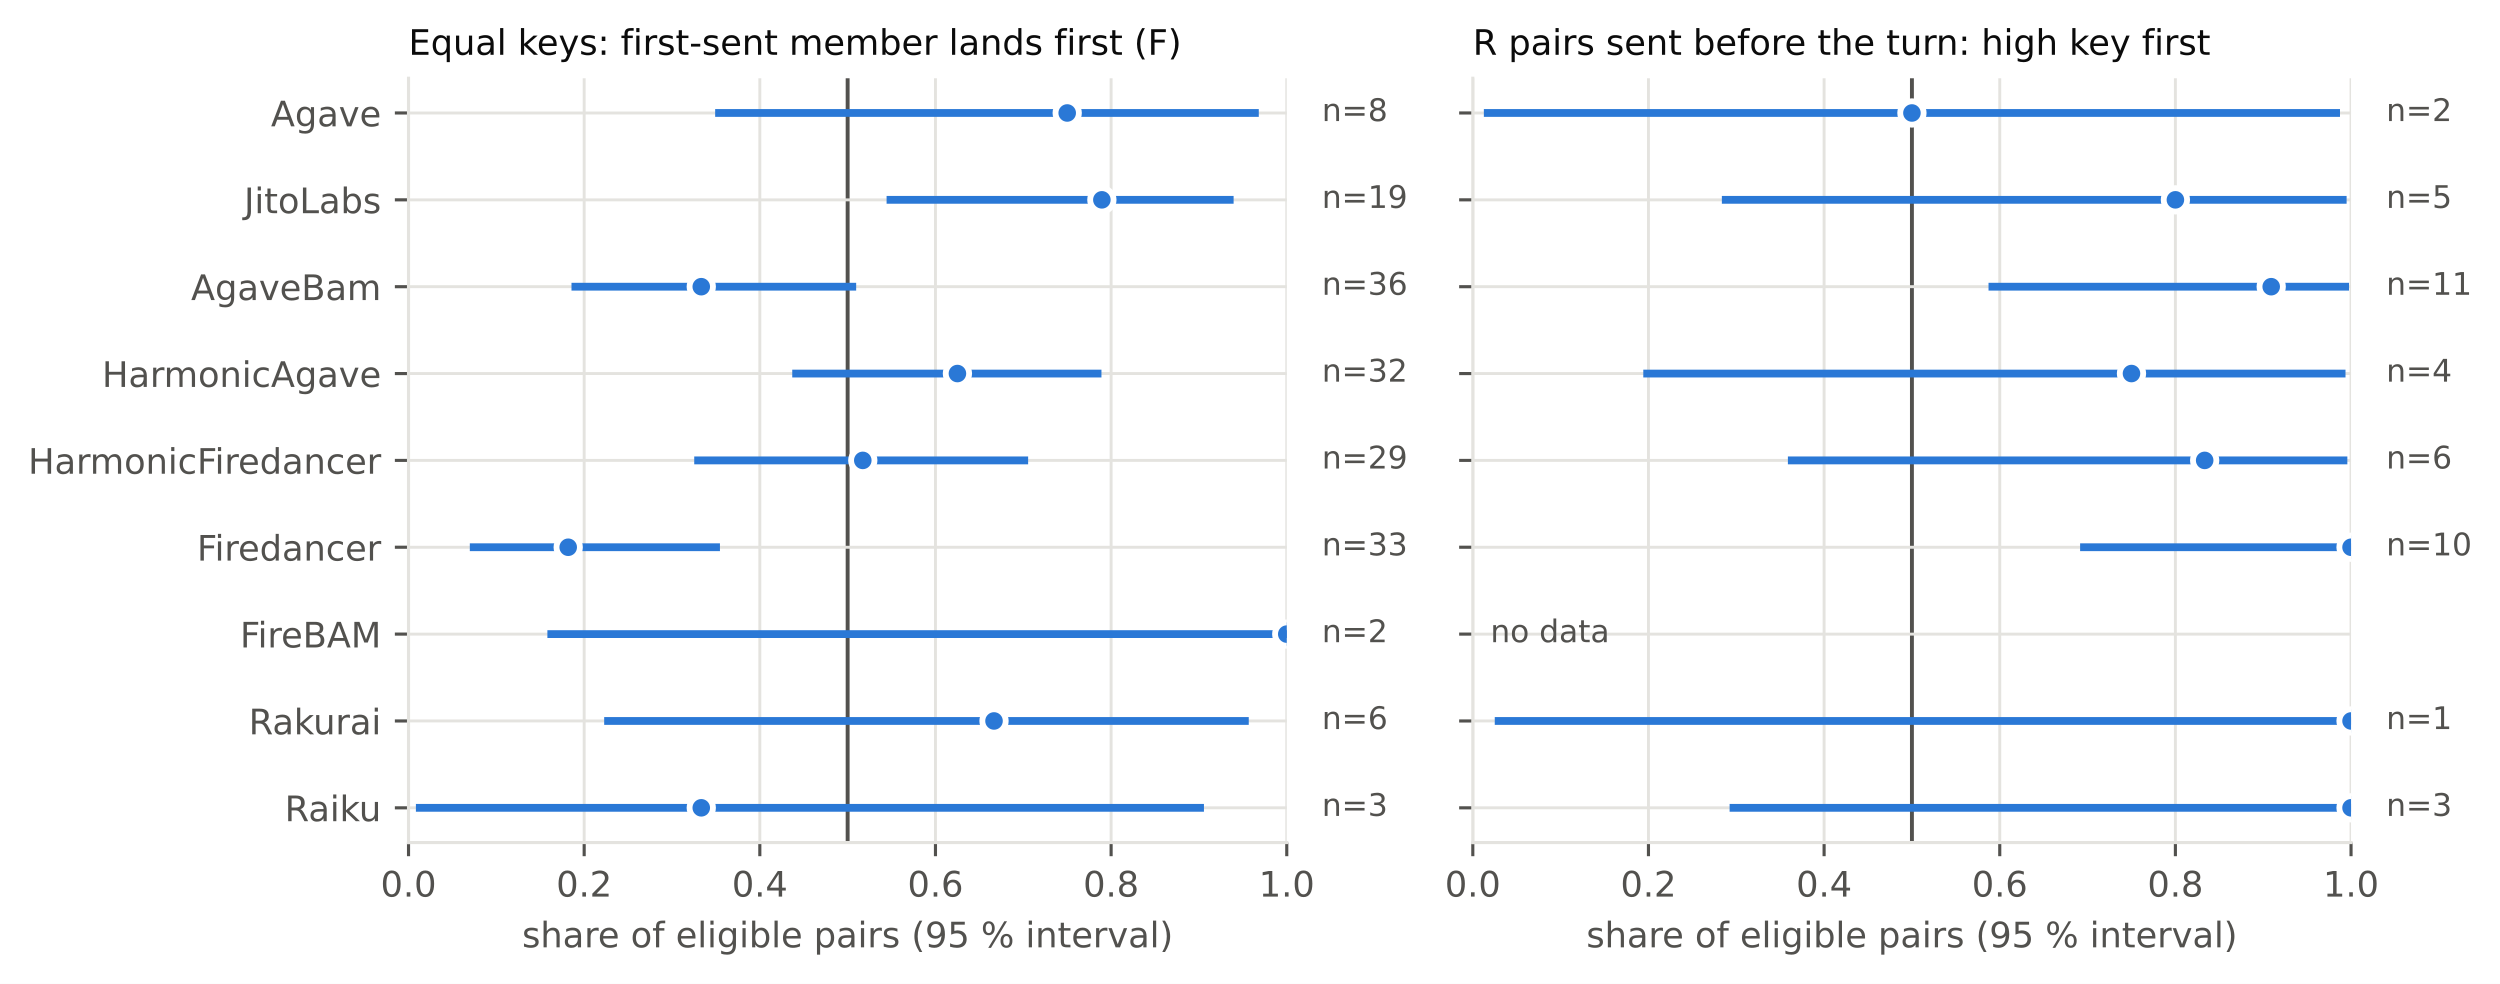
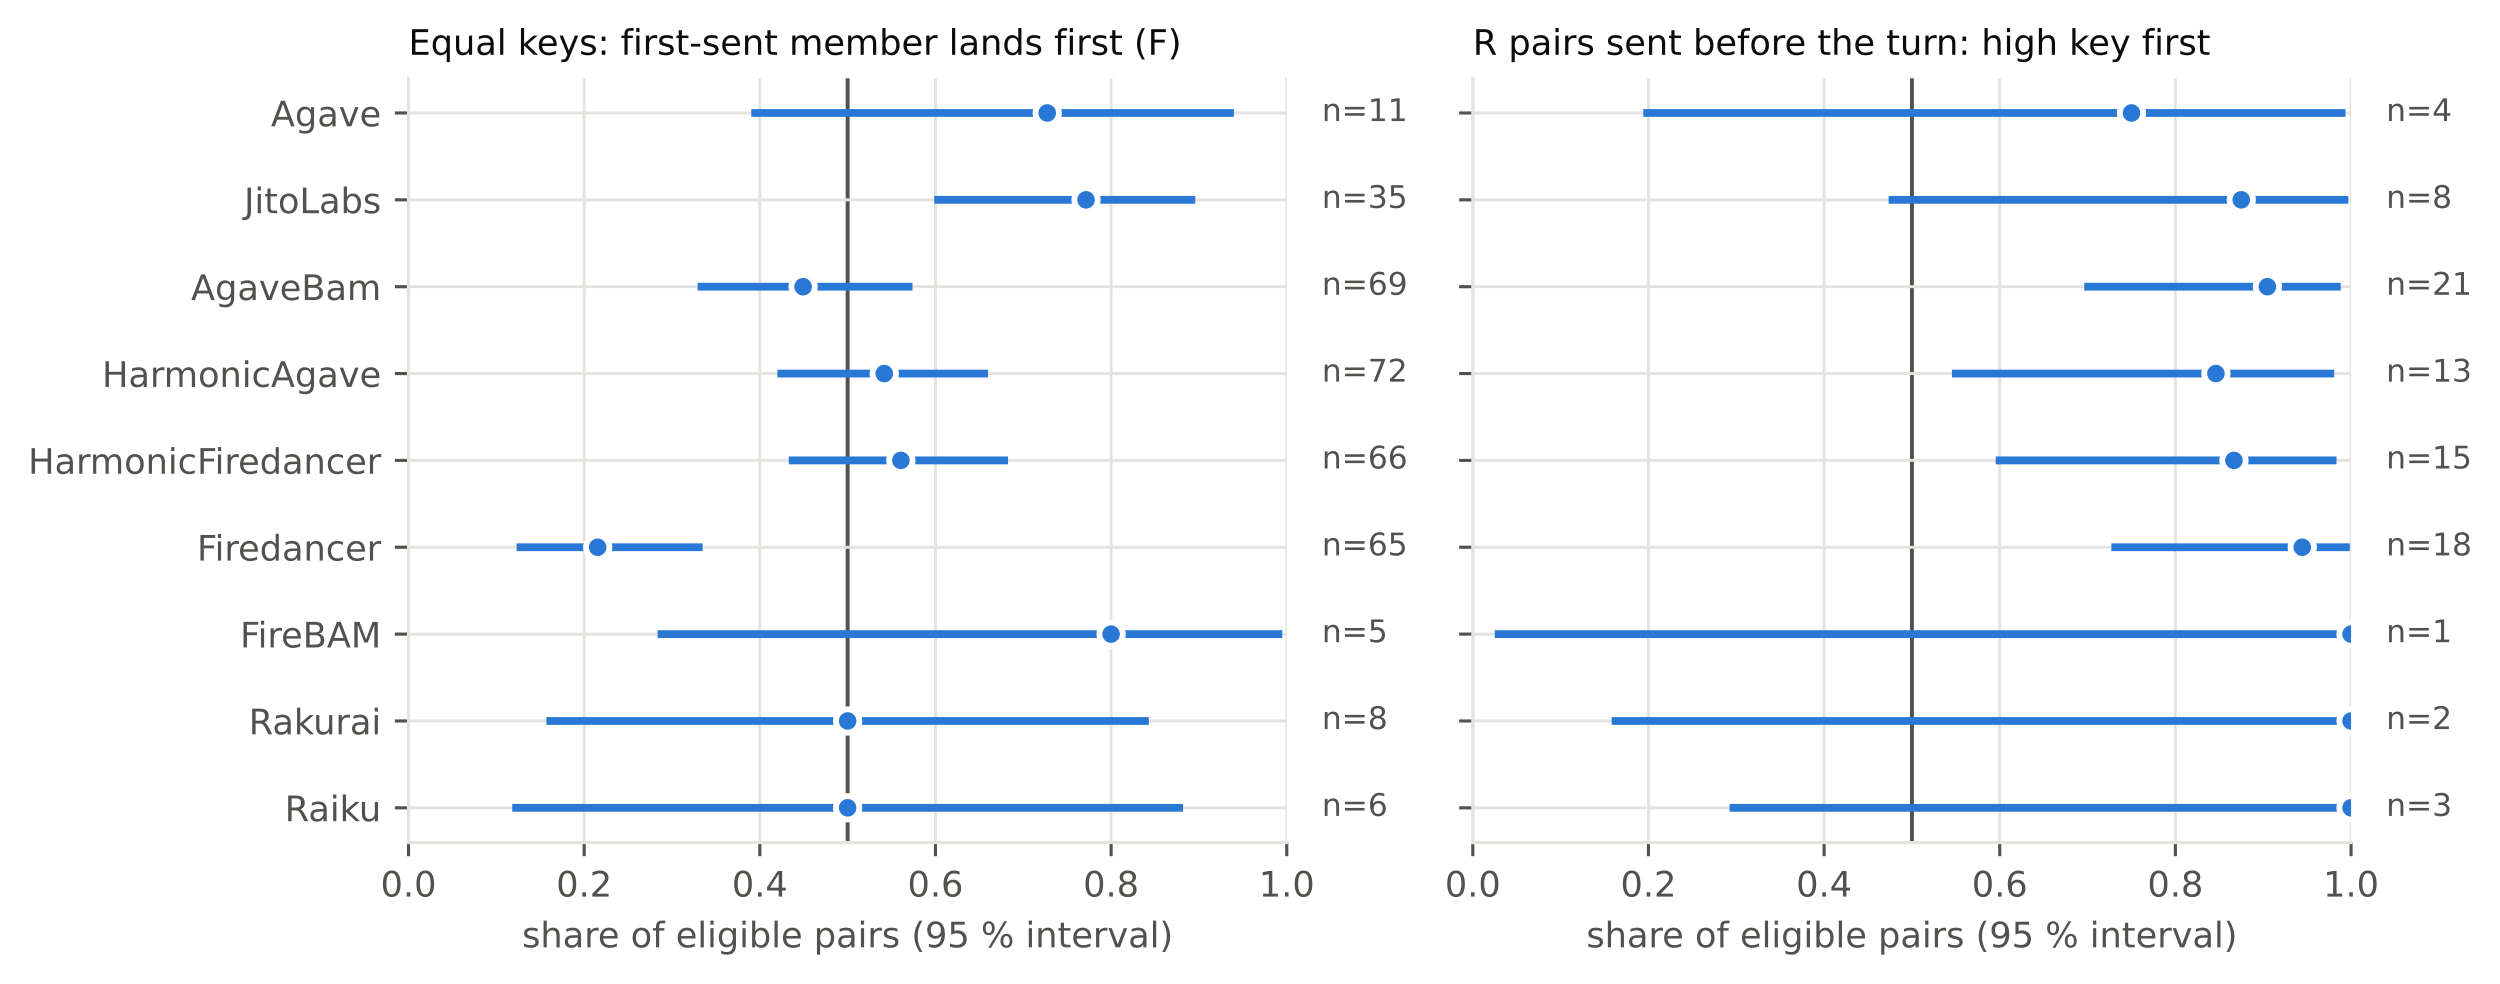
<svg xmlns="http://www.w3.org/2000/svg" xmlns:xlink="http://www.w3.org/1999/xlink" width="640.304pt" height="251.997pt" viewBox="0 0 640.304 251.997" version="1.1">
  <defs>
    <style type="text/css">*{stroke-linejoin: round; stroke-linecap: butt}</style>
  </defs>
  <g id="figure_1">
    <g id="patch_1">
      <path d="M 0 251.997  L 640.304 251.997  L 640.304 0  L 0 0  z " style="fill: #ffffff" />
    </g>
    <g id="axes_1">
      <g id="patch_2">
        <path d="M 104.632 215.796  L 329.567 215.796  L 329.567 20.039  L 104.632 20.039  z " style="fill: #ffffff" />
      </g>
      <g id="line2d_1">
        <path d="M 217.099 215.796  L 217.099 20.039  " clip-path="url(#p9a06205175)" style="fill: none; stroke: #52514e; stroke-linecap: round" />
      </g>
      <g id="matplotlib.axis_1">
        <g id="xtick_1">
          <g id="line2d_2">
            <path d="M 104.632 215.796  L 104.632 20.039  " clip-path="url(#p9a06205175)" style="fill: none; stroke: #e4e3df; stroke-width: 0.75; stroke-linecap: round" />
          </g>
          <g id="line2d_3">
            <defs>
              <path id="m361c4d8385" d="M 0 0  L 0 3.5  " style="stroke: #52514e; stroke-width: 0.8" />
            </defs>
            <g>
              <use xlink:href="#m361c4d8385" x="104.632" y="215.796" style="fill: #52514e; stroke: #52514e; stroke-width: 0.8" />
            </g>
          </g>
          <g id="text_1">
            <text style="font-size: 9px; font-family: 'DejaVu Sans', 'Helvetica', 'Arial', sans-serif; text-anchor: middle; fill: #52514e" x="104.632" y="229.634" transform="rotate(-0 104.6317 229.6344)">0.0</text>
          </g>
        </g>
        <g id="xtick_2">
          <g id="line2d_4">
            <path d="M 149.619 215.796  L 149.619 20.039  " clip-path="url(#p9a06205175)" style="fill: none; stroke: #e4e3df; stroke-width: 0.75; stroke-linecap: round" />
          </g>
          <g id="line2d_5">
            <g>
              <use xlink:href="#m361c4d8385" x="149.619" y="215.796" style="fill: #52514e; stroke: #52514e; stroke-width: 0.8" />
            </g>
          </g>
          <g id="text_2">
            <text style="font-size: 9px; font-family: 'DejaVu Sans', 'Helvetica', 'Arial', sans-serif; text-anchor: middle; fill: #52514e" x="149.619" y="229.634" transform="rotate(-0 149.6188 229.6344)">0.2</text>
          </g>
        </g>
        <g id="xtick_3">
          <g id="line2d_6">
            <path d="M 194.606 215.796  L 194.606 20.039  " clip-path="url(#p9a06205175)" style="fill: none; stroke: #e4e3df; stroke-width: 0.75; stroke-linecap: round" />
          </g>
          <g id="line2d_7">
            <g>
              <use xlink:href="#m361c4d8385" x="194.606" y="215.796" style="fill: #52514e; stroke: #52514e; stroke-width: 0.8" />
            </g>
          </g>
          <g id="text_3">
            <text style="font-size: 9px; font-family: 'DejaVu Sans', 'Helvetica', 'Arial', sans-serif; text-anchor: middle; fill: #52514e" x="194.606" y="229.634" transform="rotate(-0 194.6059 229.6344)">0.4</text>
          </g>
        </g>
        <g id="xtick_4">
          <g id="line2d_8">
            <path d="M 239.593 215.796  L 239.593 20.039  " clip-path="url(#p9a06205175)" style="fill: none; stroke: #e4e3df; stroke-width: 0.75; stroke-linecap: round" />
          </g>
          <g id="line2d_9">
            <g>
              <use xlink:href="#m361c4d8385" x="239.593" y="215.796" style="fill: #52514e; stroke: #52514e; stroke-width: 0.8" />
            </g>
          </g>
          <g id="text_4">
            <text style="font-size: 9px; font-family: 'DejaVu Sans', 'Helvetica', 'Arial', sans-serif; text-anchor: middle; fill: #52514e" x="239.593" y="229.634" transform="rotate(-0 239.5929 229.6344)">0.6</text>
          </g>
        </g>
        <g id="xtick_5">
          <g id="line2d_10">
            <path d="M 284.58 215.796  L 284.58 20.039  " clip-path="url(#p9a06205175)" style="fill: none; stroke: #e4e3df; stroke-width: 0.75; stroke-linecap: round" />
          </g>
          <g id="line2d_11">
            <g>
              <use xlink:href="#m361c4d8385" x="284.58" y="215.796" style="fill: #52514e; stroke: #52514e; stroke-width: 0.8" />
            </g>
          </g>
          <g id="text_5">
            <text style="font-size: 9px; font-family: 'DejaVu Sans', 'Helvetica', 'Arial', sans-serif; text-anchor: middle; fill: #52514e" x="284.58" y="229.634" transform="rotate(-0 284.58 229.6344)">0.8</text>
          </g>
        </g>
        <g id="xtick_6">
          <g id="line2d_12">
            <path d="M 329.567 215.796  L 329.567 20.039  " clip-path="url(#p9a06205175)" style="fill: none; stroke: #e4e3df; stroke-width: 0.75; stroke-linecap: round" />
          </g>
          <g id="line2d_13">
            <g>
              <use xlink:href="#m361c4d8385" x="329.567" y="215.796" style="fill: #52514e; stroke: #52514e; stroke-width: 0.8" />
            </g>
          </g>
          <g id="text_6">
            <text style="font-size: 9px; font-family: 'DejaVu Sans', 'Helvetica', 'Arial', sans-serif; text-anchor: middle; fill: #52514e" x="329.567" y="229.634" transform="rotate(-0 329.5671 229.6344)">1.0</text>
          </g>
        </g>
        <g id="text_7">
          <text style="font-size: 9px; font-family: 'DejaVu Sans', 'Helvetica', 'Arial', sans-serif; text-anchor: middle; fill: #52514e" x="217.099" y="242.635" transform="rotate(-0 217.0994 242.6351)">share of eligible pairs (95 % interval)</text>
        </g>
      </g>
      <g id="matplotlib.axis_2">
        <g id="ytick_1">
          <g id="line2d_14">
            <path d="M 104.632 28.937  L 329.567 28.937  " clip-path="url(#p9a06205175)" style="fill: none; stroke: #e4e3df; stroke-width: 0.75; stroke-linecap: round" />
          </g>
          <g id="line2d_15">
            <defs>
              <path id="m6c0e48eb3d" d="M 0 0  L -3.5 0  " style="stroke: #52514e; stroke-width: 0.8" />
            </defs>
            <g>
              <use xlink:href="#m6c0e48eb3d" x="104.632" y="28.937" style="fill: #52514e; stroke: #52514e; stroke-width: 0.8" />
            </g>
          </g>
          <g id="text_8">
            <text style="font-size: 9px; font-family: 'DejaVu Sans', 'Helvetica', 'Arial', sans-serif; text-anchor: end; fill: #52514e" x="97.632" y="32.356" transform="rotate(-0 97.63172 32.35563)">Agave</text>
          </g>
        </g>
        <g id="ytick_2">
          <g id="line2d_16">
            <path d="M 104.632 51.182  L 329.567 51.182  " clip-path="url(#p9a06205175)" style="fill: none; stroke: #e4e3df; stroke-width: 0.75; stroke-linecap: round" />
          </g>
          <g id="line2d_17">
            <g>
              <use xlink:href="#m6c0e48eb3d" x="104.632" y="51.182" style="fill: #52514e; stroke: #52514e; stroke-width: 0.8" />
            </g>
          </g>
          <g id="text_9">
            <text style="font-size: 9px; font-family: 'DejaVu Sans', 'Helvetica', 'Arial', sans-serif; text-anchor: end; fill: #52514e" x="97.632" y="54.601" transform="rotate(-0 97.63172 54.60119)">JitoLabs</text>
          </g>
        </g>
        <g id="ytick_3">
          <g id="line2d_18">
            <path d="M 104.632 73.427  L 329.567 73.427  " clip-path="url(#p9a06205175)" style="fill: none; stroke: #e4e3df; stroke-width: 0.75; stroke-linecap: round" />
          </g>
          <g id="line2d_19">
            <g>
              <use xlink:href="#m6c0e48eb3d" x="104.632" y="73.427" style="fill: #52514e; stroke: #52514e; stroke-width: 0.8" />
            </g>
          </g>
          <g id="text_10">
            <text style="font-size: 9px; font-family: 'DejaVu Sans', 'Helvetica', 'Arial', sans-serif; text-anchor: end; fill: #52514e" x="97.632" y="76.846" transform="rotate(-0 97.63172 76.84606)">AgaveBam</text>
          </g>
        </g>
        <g id="ytick_4">
          <g id="line2d_20">
            <path d="M 104.632 95.672  L 329.567 95.672  " clip-path="url(#p9a06205175)" style="fill: none; stroke: #e4e3df; stroke-width: 0.75; stroke-linecap: round" />
          </g>
          <g id="line2d_21">
            <g>
              <use xlink:href="#m6c0e48eb3d" x="104.632" y="95.672" style="fill: #52514e; stroke: #52514e; stroke-width: 0.8" />
            </g>
          </g>
          <g id="text_11">
            <text style="font-size: 9px; font-family: 'DejaVu Sans', 'Helvetica', 'Arial', sans-serif; text-anchor: end; fill: #52514e" x="97.632" y="99.092" transform="rotate(-0 97.63172 99.09162)">HarmonicAgave</text>
          </g>
        </g>
        <g id="ytick_5">
          <g id="line2d_22">
            <path d="M 104.632 117.918  L 329.567 117.918  " clip-path="url(#p9a06205175)" style="fill: none; stroke: #e4e3df; stroke-width: 0.75; stroke-linecap: round" />
          </g>
          <g id="line2d_23">
            <g>
              <use xlink:href="#m6c0e48eb3d" x="104.632" y="117.918" style="fill: #52514e; stroke: #52514e; stroke-width: 0.8" />
            </g>
          </g>
          <g id="text_12">
            <text style="font-size: 9px; font-family: 'DejaVu Sans', 'Helvetica', 'Arial', sans-serif; text-anchor: end; fill: #52514e" x="97.632" y="121.337" transform="rotate(-0 97.63172 121.3368)">HarmonicFiredancer</text>
          </g>
        </g>
        <g id="ytick_6">
          <g id="line2d_24">
            <path d="M 104.632 140.163  L 329.567 140.163  " clip-path="url(#p9a06205175)" style="fill: none; stroke: #e4e3df; stroke-width: 0.75; stroke-linecap: round" />
          </g>
          <g id="line2d_25">
            <g>
              <use xlink:href="#m6c0e48eb3d" x="104.632" y="140.163" style="fill: #52514e; stroke: #52514e; stroke-width: 0.8" />
            </g>
          </g>
          <g id="text_13">
            <text style="font-size: 9px; font-family: 'DejaVu Sans', 'Helvetica', 'Arial', sans-serif; text-anchor: end; fill: #52514e" x="97.632" y="143.582" transform="rotate(-0 97.63172 143.5821)">Firedancer</text>
          </g>
        </g>
        <g id="ytick_7">
          <g id="line2d_26">
            <path d="M 104.632 162.408  L 329.567 162.408  " clip-path="url(#p9a06205175)" style="fill: none; stroke: #e4e3df; stroke-width: 0.75; stroke-linecap: round" />
          </g>
          <g id="line2d_27">
            <g>
              <use xlink:href="#m6c0e48eb3d" x="104.632" y="162.408" style="fill: #52514e; stroke: #52514e; stroke-width: 0.8" />
            </g>
          </g>
          <g id="text_14">
            <text style="font-size: 9px; font-family: 'DejaVu Sans', 'Helvetica', 'Arial', sans-serif; text-anchor: end; fill: #52514e" x="97.632" y="165.827" transform="rotate(-0 97.63172 165.8273)">FireBAM</text>
          </g>
        </g>
        <g id="ytick_8">
          <g id="line2d_28">
            <path d="M 104.632 184.653  L 329.567 184.653  " clip-path="url(#p9a06205175)" style="fill: none; stroke: #e4e3df; stroke-width: 0.75; stroke-linecap: round" />
          </g>
          <g id="line2d_29">
            <g>
              <use xlink:href="#m6c0e48eb3d" x="104.632" y="184.653" style="fill: #52514e; stroke: #52514e; stroke-width: 0.8" />
            </g>
          </g>
          <g id="text_15">
            <text style="font-size: 9px; font-family: 'DejaVu Sans', 'Helvetica', 'Arial', sans-serif; text-anchor: end; fill: #52514e" x="97.632" y="188.072" transform="rotate(-0 97.63172 188.0725)">Rakurai</text>
          </g>
        </g>
        <g id="ytick_9">
          <g id="line2d_30">
            <path d="M 104.632 206.898  L 329.567 206.898  " clip-path="url(#p9a06205175)" style="fill: none; stroke: #e4e3df; stroke-width: 0.75; stroke-linecap: round" />
          </g>
          <g id="line2d_31">
            <g>
              <use xlink:href="#m6c0e48eb3d" x="104.632" y="206.898" style="fill: #52514e; stroke: #52514e; stroke-width: 0.8" />
            </g>
          </g>
          <g id="text_16">
            <text style="font-size: 9px; font-family: 'DejaVu Sans', 'Helvetica', 'Arial', sans-serif; text-anchor: end; fill: #52514e" x="97.632" y="210.318" transform="rotate(-0 97.63172 210.3177)">Raiku</text>
          </g>
        </g>
      </g>
      <g id="patch_3">
        <path d="M 104.632 215.796  L 104.632 20.039  " style="fill: none; stroke: #e4e3df; stroke-width: 0.8; stroke-linejoin: miter; stroke-linecap: square" />
      </g>
      <g id="patch_4">
        <path d="M 104.632 215.796  L 329.567 215.796  " style="fill: none; stroke: #e4e3df; stroke-width: 0.8; stroke-linejoin: miter; stroke-linecap: square" />
      </g>
      <g id="LineCollection_1">
-         <path d="M 183.167 28.937  L 322.402 28.937  " clip-path="url(#p9a06205175)" style="fill: none; stroke: #2a78d6; stroke-width: 2" />
+         <path d="M 192.414 28.937  L 316.022 28.937  " clip-path="url(#p9a06205175)" style="fill: none; stroke: #2a78d6; stroke-width: 2" />
      </g>
      <g id="text_17">
-         <text style="font-size: 8px; font-family: 'DejaVu Sans', 'Helvetica', 'Arial', sans-serif; text-anchor: start; fill: #52514e" x="338.564" y="31.015" transform="rotate(-0 338.5645 31.0148)">n=8</text>
+         <text style="font-size: 8px; font-family: 'DejaVu Sans', 'Helvetica', 'Arial', sans-serif; text-anchor: start; fill: #52514e" x="338.564" y="31.015" transform="rotate(-0 338.5645 31.0148)">n=11</text>
      </g>
      <g id="LineCollection_2">
-         <path d="M 227.075 51.182  L 315.953 51.182  " clip-path="url(#p9a06205175)" style="fill: none; stroke: #2a78d6; stroke-width: 2" />
+         <path d="M 239.286 51.182  L 306.127 51.182  " clip-path="url(#p9a06205175)" style="fill: none; stroke: #2a78d6; stroke-width: 2" />
      </g>
      <g id="text_18">
-         <text style="font-size: 8px; font-family: 'DejaVu Sans', 'Helvetica', 'Arial', sans-serif; text-anchor: start; fill: #52514e" x="338.564" y="53.26" transform="rotate(-0 338.5645 53.26002)">n=19</text>
+         <text style="font-size: 8px; font-family: 'DejaVu Sans', 'Helvetica', 'Arial', sans-serif; text-anchor: start; fill: #52514e" x="338.564" y="53.26" transform="rotate(-0 338.5645 53.26002)">n=35</text>
      </g>
      <g id="LineCollection_3">
-         <path d="M 146.371 73.427  L 219.282 73.427  " clip-path="url(#p9a06205175)" style="fill: none; stroke: #2a78d6; stroke-width: 2" />
+         <path d="M 178.687 73.427  L 233.703 73.427  " clip-path="url(#p9a06205175)" style="fill: none; stroke: #2a78d6; stroke-width: 2" />
      </g>
      <g id="text_19">
-         <text style="font-size: 8px; font-family: 'DejaVu Sans', 'Helvetica', 'Arial', sans-serif; text-anchor: start; fill: #52514e" x="338.564" y="75.505" transform="rotate(-0 338.5645 75.50523)">n=36</text>
+         <text style="font-size: 8px; font-family: 'DejaVu Sans', 'Helvetica', 'Arial', sans-serif; text-anchor: start; fill: #52514e" x="338.564" y="75.505" transform="rotate(-0 338.5645 75.50523)">n=69</text>
      </g>
      <g id="LineCollection_4">
-         <path d="M 202.911 95.672  L 282.106 95.672  " clip-path="url(#p9a06205175)" style="fill: none; stroke: #2a78d6; stroke-width: 2" />
+         <path d="M 199.114 95.672  L 253.034 95.672  " clip-path="url(#p9a06205175)" style="fill: none; stroke: #2a78d6; stroke-width: 2" />
      </g>
      <g id="text_20">
-         <text style="font-size: 8px; font-family: 'DejaVu Sans', 'Helvetica', 'Arial', sans-serif; text-anchor: start; fill: #52514e" x="338.564" y="97.75" transform="rotate(-0 338.5645 97.75045)">n=32</text>
+         <text style="font-size: 8px; font-family: 'DejaVu Sans', 'Helvetica', 'Arial', sans-serif; text-anchor: start; fill: #52514e" x="338.564" y="97.75" transform="rotate(-0 338.5645 97.75045)">n=72</text>
      </g>
      <g id="LineCollection_5">
-         <path d="M 177.807 117.918  L 263.327 117.918  " clip-path="url(#p9a06205175)" style="fill: none; stroke: #2a78d6; stroke-width: 2" />
+         <path d="M 202.02 117.918  L 258.18 117.918  " clip-path="url(#p9a06205175)" style="fill: none; stroke: #2a78d6; stroke-width: 2" />
      </g>
      <g id="text_21">
-         <text style="font-size: 8px; font-family: 'DejaVu Sans', 'Helvetica', 'Arial', sans-serif; text-anchor: start; fill: #52514e" x="338.564" y="119.996" transform="rotate(-0 338.5645 119.9957)">n=29</text>
+         <text style="font-size: 8px; font-family: 'DejaVu Sans', 'Helvetica', 'Arial', sans-serif; text-anchor: start; fill: #52514e" x="338.564" y="119.996" transform="rotate(-0 338.5645 119.9957)">n=66</text>
      </g>
      <g id="LineCollection_6">
-         <path d="M 120.33 140.163  L 184.394 140.163  " clip-path="url(#p9a06205175)" style="fill: none; stroke: #2a78d6; stroke-width: 2" />
+         <path d="M 132.311 140.163  L 179.96 140.163  " clip-path="url(#p9a06205175)" style="fill: none; stroke: #2a78d6; stroke-width: 2" />
      </g>
      <g id="text_22">
-         <text style="font-size: 8px; font-family: 'DejaVu Sans', 'Helvetica', 'Arial', sans-serif; text-anchor: start; fill: #52514e" x="338.564" y="142.241" transform="rotate(-0 338.5645 142.2409)">n=33</text>
+         <text style="font-size: 8px; font-family: 'DejaVu Sans', 'Helvetica', 'Arial', sans-serif; text-anchor: start; fill: #52514e" x="338.564" y="142.241" transform="rotate(-0 338.5645 142.2409)">n=65</text>
      </g>
      <g id="LineCollection_7">
-         <path d="M 140.197 162.408  L 329.567 162.408  " clip-path="url(#p9a06205175)" style="fill: none; stroke: #2a78d6; stroke-width: 2" />
+         <path d="M 168.419 162.408  L 328.431 162.408  " clip-path="url(#p9a06205175)" style="fill: none; stroke: #2a78d6; stroke-width: 2" />
      </g>
      <g id="text_23">
-         <text style="font-size: 8px; font-family: 'DejaVu Sans', 'Helvetica', 'Arial', sans-serif; text-anchor: start; fill: #52514e" x="338.564" y="164.486" transform="rotate(-0 338.5645 164.4861)">n=2</text>
+         <text style="font-size: 8px; font-family: 'DejaVu Sans', 'Helvetica', 'Arial', sans-serif; text-anchor: start; fill: #52514e" x="338.564" y="164.486" transform="rotate(-0 338.5645 164.4861)">n=5</text>
      </g>
      <g id="LineCollection_8">
-         <path d="M 154.742 184.653  L 319.834 184.653  " clip-path="url(#p9a06205175)" style="fill: none; stroke: #2a78d6; stroke-width: 2" />
+         <path d="M 139.949 184.653  L 294.249 184.653  " clip-path="url(#p9a06205175)" style="fill: none; stroke: #2a78d6; stroke-width: 2" />
      </g>
      <g id="text_24">
-         <text style="font-size: 8px; font-family: 'DejaVu Sans', 'Helvetica', 'Arial', sans-serif; text-anchor: start; fill: #52514e" x="338.564" y="186.731" transform="rotate(-0 338.5645 186.7313)">n=6</text>
+         <text style="font-size: 8px; font-family: 'DejaVu Sans', 'Helvetica', 'Arial', sans-serif; text-anchor: start; fill: #52514e" x="338.564" y="186.731" transform="rotate(-0 338.5645 186.7313)">n=8</text>
      </g>
      <g id="LineCollection_9">
-         <path d="M 106.522 206.898  L 308.356 206.898  " clip-path="url(#p9a06205175)" style="fill: none; stroke: #2a78d6; stroke-width: 2" />
+         <path d="M 131.2 206.898  L 302.998 206.898  " clip-path="url(#p9a06205175)" style="fill: none; stroke: #2a78d6; stroke-width: 2" />
      </g>
      <g id="text_25">
-         <text style="font-size: 8px; font-family: 'DejaVu Sans', 'Helvetica', 'Arial', sans-serif; text-anchor: start; fill: #52514e" x="338.564" y="208.977" transform="rotate(-0 338.5645 208.9765)">n=3</text>
+         <text style="font-size: 8px; font-family: 'DejaVu Sans', 'Helvetica', 'Arial', sans-serif; text-anchor: start; fill: #52514e" x="338.564" y="208.977" transform="rotate(-0 338.5645 208.9765)">n=6</text>
      </g>
      <g id="text_26">
        <text style="font-size: 9px; font-family: 'DejaVu Sans', 'Helvetica', 'Arial', sans-serif; text-anchor: start; fill: #0b0b0b" x="104.632" y="14.039" transform="rotate(-0 104.6317 14.03859)">Equal keys: first-sent member lands first (F)</text>
      </g>
      <g id="line2d_32">
-         <path d="M 273.333 28.937  " clip-path="url(#p9a06205175)" style="fill: none; stroke: #2a78d6; stroke-width: 2; stroke-linecap: round" />
+         <path d="M 268.221 28.937  " clip-path="url(#p9a06205175)" style="fill: none; stroke: #2a78d6; stroke-width: 2; stroke-linecap: round" />
        <defs>
          <path id="m49fc517885" d="M 0 3  C 0.796 3 1.559 2.684 2.121 2.121  C 2.684 1.559 3 0.796 3 0  C 3 -0.796 2.684 -1.559 2.121 -2.121  C 1.559 -2.684 0.796 -3 0 -3  C -0.796 -3 -1.559 -2.684 -2.121 -2.121  C -2.684 -1.559 -3 -0.796 -3 0  C -3 0.796 -2.684 1.559 -2.121 2.121  C -1.559 2.684 -0.796 3 0 3  z " style="stroke: #ffffff; stroke-width: 1.5" />
        </defs>
        <g clip-path="url(#p9a06205175)">
-           <use xlink:href="#m49fc517885" x="273.333" y="28.937" style="fill: #2a78d6; stroke: #ffffff; stroke-width: 1.5" />
+           <use xlink:href="#m49fc517885" x="268.221" y="28.937" style="fill: #2a78d6; stroke: #ffffff; stroke-width: 1.5" />
        </g>
      </g>
      <g id="line2d_33">
-         <path d="M 282.212 51.182  " clip-path="url(#p9a06205175)" style="fill: none; stroke: #2a78d6; stroke-width: 2; stroke-linecap: round" />
-         <g clip-path="url(#p9a06205175)">
-           <use xlink:href="#m49fc517885" x="282.212" y="51.182" style="fill: #2a78d6; stroke: #ffffff; stroke-width: 1.5" />
+         <path d="M 278.153 51.182  " clip-path="url(#p9a06205175)" style="fill: none; stroke: #2a78d6; stroke-width: 2; stroke-linecap: round" />
+         <g clip-path="url(#p9a06205175)">
+           <use xlink:href="#m49fc517885" x="278.153" y="51.182" style="fill: #2a78d6; stroke: #ffffff; stroke-width: 1.5" />
        </g>
      </g>
      <g id="line2d_34">
-         <path d="M 179.61 73.427  " clip-path="url(#p9a06205175)" style="fill: none; stroke: #2a78d6; stroke-width: 2; stroke-linecap: round" />
-         <g clip-path="url(#p9a06205175)">
-           <use xlink:href="#m49fc517885" x="179.61" y="73.427" style="fill: #2a78d6; stroke: #ffffff; stroke-width: 1.5" />
+         <path d="M 205.69 73.427  " clip-path="url(#p9a06205175)" style="fill: none; stroke: #2a78d6; stroke-width: 2; stroke-linecap: round" />
+         <g clip-path="url(#p9a06205175)">
+           <use xlink:href="#m49fc517885" x="205.69" y="73.427" style="fill: #2a78d6; stroke: #ffffff; stroke-width: 1.5" />
        </g>
      </g>
      <g id="line2d_35">
-         <path d="M 245.216 95.672  " clip-path="url(#p9a06205175)" style="fill: none; stroke: #2a78d6; stroke-width: 2; stroke-linecap: round" />
-         <g clip-path="url(#p9a06205175)">
-           <use xlink:href="#m49fc517885" x="245.216" y="95.672" style="fill: #2a78d6; stroke: #ffffff; stroke-width: 1.5" />
+         <path d="M 226.472 95.672  " clip-path="url(#p9a06205175)" style="fill: none; stroke: #2a78d6; stroke-width: 2; stroke-linecap: round" />
+         <g clip-path="url(#p9a06205175)">
+           <use xlink:href="#m49fc517885" x="226.472" y="95.672" style="fill: #2a78d6; stroke: #ffffff; stroke-width: 1.5" />
        </g>
      </g>
      <g id="line2d_36">
-         <path d="M 220.978 117.918  " clip-path="url(#p9a06205175)" style="fill: none; stroke: #2a78d6; stroke-width: 2; stroke-linecap: round" />
-         <g clip-path="url(#p9a06205175)">
-           <use xlink:href="#m49fc517885" x="220.978" y="117.918" style="fill: #2a78d6; stroke: #ffffff; stroke-width: 1.5" />
+         <path d="M 230.732 117.918  " clip-path="url(#p9a06205175)" style="fill: none; stroke: #2a78d6; stroke-width: 2; stroke-linecap: round" />
+         <g clip-path="url(#p9a06205175)">
+           <use xlink:href="#m49fc517885" x="230.732" y="117.918" style="fill: #2a78d6; stroke: #ffffff; stroke-width: 1.5" />
        </g>
      </g>
      <g id="line2d_37">
-         <path d="M 145.529 140.163  " clip-path="url(#p9a06205175)" style="fill: none; stroke: #2a78d6; stroke-width: 2; stroke-linecap: round" />
-         <g clip-path="url(#p9a06205175)">
-           <use xlink:href="#m49fc517885" x="145.529" y="140.163" style="fill: #2a78d6; stroke: #ffffff; stroke-width: 1.5" />
+         <path d="M 153.079 140.163  " clip-path="url(#p9a06205175)" style="fill: none; stroke: #2a78d6; stroke-width: 2; stroke-linecap: round" />
+         <g clip-path="url(#p9a06205175)">
+           <use xlink:href="#m49fc517885" x="153.079" y="140.163" style="fill: #2a78d6; stroke: #ffffff; stroke-width: 1.5" />
        </g>
      </g>
      <g id="line2d_38">
-         <path d="M 329.567 162.408  " clip-path="url(#p9a06205175)" style="fill: none; stroke: #2a78d6; stroke-width: 2; stroke-linecap: round" />
-         <g clip-path="url(#p9a06205175)">
-           <use xlink:href="#m49fc517885" x="329.567" y="162.408" style="fill: #2a78d6; stroke: #ffffff; stroke-width: 1.5" />
+         <path d="M 284.58 162.408  " clip-path="url(#p9a06205175)" style="fill: none; stroke: #2a78d6; stroke-width: 2; stroke-linecap: round" />
+         <g clip-path="url(#p9a06205175)">
+           <use xlink:href="#m49fc517885" x="284.58" y="162.408" style="fill: #2a78d6; stroke: #ffffff; stroke-width: 1.5" />
        </g>
      </g>
      <g id="line2d_39">
-         <path d="M 254.589 184.653  " clip-path="url(#p9a06205175)" style="fill: none; stroke: #2a78d6; stroke-width: 2; stroke-linecap: round" />
-         <g clip-path="url(#p9a06205175)">
-           <use xlink:href="#m49fc517885" x="254.589" y="184.653" style="fill: #2a78d6; stroke: #ffffff; stroke-width: 1.5" />
+         <path d="M 217.099 184.653  " clip-path="url(#p9a06205175)" style="fill: none; stroke: #2a78d6; stroke-width: 2; stroke-linecap: round" />
+         <g clip-path="url(#p9a06205175)">
+           <use xlink:href="#m49fc517885" x="217.099" y="184.653" style="fill: #2a78d6; stroke: #ffffff; stroke-width: 1.5" />
        </g>
      </g>
      <g id="line2d_40">
-         <path d="M 179.61 206.898  " clip-path="url(#p9a06205175)" style="fill: none; stroke: #2a78d6; stroke-width: 2; stroke-linecap: round" />
-         <g clip-path="url(#p9a06205175)">
-           <use xlink:href="#m49fc517885" x="179.61" y="206.898" style="fill: #2a78d6; stroke: #ffffff; stroke-width: 1.5" />
+         <path d="M 217.099 206.898  " clip-path="url(#p9a06205175)" style="fill: none; stroke: #2a78d6; stroke-width: 2; stroke-linecap: round" />
+         <g clip-path="url(#p9a06205175)">
+           <use xlink:href="#m49fc517885" x="217.099" y="206.898" style="fill: #2a78d6; stroke: #ffffff; stroke-width: 1.5" />
        </g>
      </g>
    </g>
    <g id="axes_2">
      <g id="patch_5">
        <path d="M 377.218 215.796  L 602.153 215.796  L 602.153 20.039  L 377.218 20.039  z " style="fill: #ffffff" />
      </g>
      <g id="line2d_41">
        <path d="M 489.686 215.796  L 489.686 20.039  " clip-path="url(#p82a0b15904)" style="fill: none; stroke: #52514e; stroke-linecap: round" />
      </g>
      <g id="matplotlib.axis_3">
        <g id="xtick_7">
          <g id="line2d_42">
            <path d="M 377.218 215.796  L 377.218 20.039  " clip-path="url(#p82a0b15904)" style="fill: none; stroke: #e4e3df; stroke-width: 0.75; stroke-linecap: round" />
          </g>
          <g id="line2d_43">
            <g>
              <use xlink:href="#m361c4d8385" x="377.218" y="215.796" style="fill: #52514e; stroke: #52514e; stroke-width: 0.8" />
            </g>
          </g>
          <g id="text_27">
            <text style="font-size: 9px; font-family: 'DejaVu Sans', 'Helvetica', 'Arial', sans-serif; text-anchor: middle; fill: #52514e" x="377.218" y="229.634" transform="rotate(-0 377.218 229.6344)">0.0</text>
          </g>
        </g>
        <g id="xtick_8">
          <g id="line2d_44">
            <path d="M 422.205 215.796  L 422.205 20.039  " clip-path="url(#p82a0b15904)" style="fill: none; stroke: #e4e3df; stroke-width: 0.75; stroke-linecap: round" />
          </g>
          <g id="line2d_45">
            <g>
              <use xlink:href="#m361c4d8385" x="422.205" y="215.796" style="fill: #52514e; stroke: #52514e; stroke-width: 0.8" />
            </g>
          </g>
          <g id="text_28">
            <text style="font-size: 9px; font-family: 'DejaVu Sans', 'Helvetica', 'Arial', sans-serif; text-anchor: middle; fill: #52514e" x="422.205" y="229.634" transform="rotate(-0 422.205 229.6344)">0.2</text>
          </g>
        </g>
        <g id="xtick_9">
          <g id="line2d_46">
            <path d="M 467.192 215.796  L 467.192 20.039  " clip-path="url(#p82a0b15904)" style="fill: none; stroke: #e4e3df; stroke-width: 0.75; stroke-linecap: round" />
          </g>
          <g id="line2d_47">
            <g>
              <use xlink:href="#m361c4d8385" x="467.192" y="215.796" style="fill: #52514e; stroke: #52514e; stroke-width: 0.8" />
            </g>
          </g>
          <g id="text_29">
            <text style="font-size: 9px; font-family: 'DejaVu Sans', 'Helvetica', 'Arial', sans-serif; text-anchor: middle; fill: #52514e" x="467.192" y="229.634" transform="rotate(-0 467.1921 229.6344)">0.4</text>
          </g>
        </g>
        <g id="xtick_10">
          <g id="line2d_48">
            <path d="M 512.179 215.796  L 512.179 20.039  " clip-path="url(#p82a0b15904)" style="fill: none; stroke: #e4e3df; stroke-width: 0.75; stroke-linecap: round" />
          </g>
          <g id="line2d_49">
            <g>
              <use xlink:href="#m361c4d8385" x="512.179" y="215.796" style="fill: #52514e; stroke: #52514e; stroke-width: 0.8" />
            </g>
          </g>
          <g id="text_30">
            <text style="font-size: 9px; font-family: 'DejaVu Sans', 'Helvetica', 'Arial', sans-serif; text-anchor: middle; fill: #52514e" x="512.179" y="229.634" transform="rotate(-0 512.1792 229.6344)">0.6</text>
          </g>
        </g>
        <g id="xtick_11">
          <g id="line2d_50">
            <path d="M 557.166 215.796  L 557.166 20.039  " clip-path="url(#p82a0b15904)" style="fill: none; stroke: #e4e3df; stroke-width: 0.75; stroke-linecap: round" />
          </g>
          <g id="line2d_51">
            <g>
              <use xlink:href="#m361c4d8385" x="557.166" y="215.796" style="fill: #52514e; stroke: #52514e; stroke-width: 0.8" />
            </g>
          </g>
          <g id="text_31">
            <text style="font-size: 9px; font-family: 'DejaVu Sans', 'Helvetica', 'Arial', sans-serif; text-anchor: middle; fill: #52514e" x="557.166" y="229.634" transform="rotate(-0 557.1662 229.6344)">0.8</text>
          </g>
        </g>
        <g id="xtick_12">
          <g id="line2d_52">
            <path d="M 602.153 215.796  L 602.153 20.039  " clip-path="url(#p82a0b15904)" style="fill: none; stroke: #e4e3df; stroke-width: 0.75; stroke-linecap: round" />
          </g>
          <g id="line2d_53">
            <g>
              <use xlink:href="#m361c4d8385" x="602.153" y="215.796" style="fill: #52514e; stroke: #52514e; stroke-width: 0.8" />
            </g>
          </g>
          <g id="text_32">
            <text style="font-size: 9px; font-family: 'DejaVu Sans', 'Helvetica', 'Arial', sans-serif; text-anchor: middle; fill: #52514e" x="602.153" y="229.634" transform="rotate(-0 602.1533 229.6344)">1.0</text>
          </g>
        </g>
        <g id="text_33">
          <text style="font-size: 9px; font-family: 'DejaVu Sans', 'Helvetica', 'Arial', sans-serif; text-anchor: middle; fill: #52514e" x="489.686" y="242.635" transform="rotate(-0 489.6856 242.6351)">share of eligible pairs (95 % interval)</text>
        </g>
      </g>
      <g id="matplotlib.axis_4">
        <g id="ytick_10">
          <g id="line2d_54">
            <path d="M 377.218 28.937  L 602.153 28.937  " clip-path="url(#p82a0b15904)" style="fill: none; stroke: #e4e3df; stroke-width: 0.75; stroke-linecap: round" />
          </g>
          <g id="line2d_55">
            <g>
              <use xlink:href="#m6c0e48eb3d" x="377.218" y="28.937" style="fill: #52514e; stroke: #52514e; stroke-width: 0.8" />
            </g>
          </g>
        </g>
        <g id="ytick_11">
          <g id="line2d_56">
            <path d="M 377.218 51.182  L 602.153 51.182  " clip-path="url(#p82a0b15904)" style="fill: none; stroke: #e4e3df; stroke-width: 0.75; stroke-linecap: round" />
          </g>
          <g id="line2d_57">
            <g>
              <use xlink:href="#m6c0e48eb3d" x="377.218" y="51.182" style="fill: #52514e; stroke: #52514e; stroke-width: 0.8" />
            </g>
          </g>
        </g>
        <g id="ytick_12">
          <g id="line2d_58">
            <path d="M 377.218 73.427  L 602.153 73.427  " clip-path="url(#p82a0b15904)" style="fill: none; stroke: #e4e3df; stroke-width: 0.75; stroke-linecap: round" />
          </g>
          <g id="line2d_59">
            <g>
              <use xlink:href="#m6c0e48eb3d" x="377.218" y="73.427" style="fill: #52514e; stroke: #52514e; stroke-width: 0.8" />
            </g>
          </g>
        </g>
        <g id="ytick_13">
          <g id="line2d_60">
            <path d="M 377.218 95.672  L 602.153 95.672  " clip-path="url(#p82a0b15904)" style="fill: none; stroke: #e4e3df; stroke-width: 0.75; stroke-linecap: round" />
          </g>
          <g id="line2d_61">
            <g>
              <use xlink:href="#m6c0e48eb3d" x="377.218" y="95.672" style="fill: #52514e; stroke: #52514e; stroke-width: 0.8" />
            </g>
          </g>
        </g>
        <g id="ytick_14">
          <g id="line2d_62">
            <path d="M 377.218 117.918  L 602.153 117.918  " clip-path="url(#p82a0b15904)" style="fill: none; stroke: #e4e3df; stroke-width: 0.75; stroke-linecap: round" />
          </g>
          <g id="line2d_63">
            <g>
              <use xlink:href="#m6c0e48eb3d" x="377.218" y="117.918" style="fill: #52514e; stroke: #52514e; stroke-width: 0.8" />
            </g>
          </g>
        </g>
        <g id="ytick_15">
          <g id="line2d_64">
            <path d="M 377.218 140.163  L 602.153 140.163  " clip-path="url(#p82a0b15904)" style="fill: none; stroke: #e4e3df; stroke-width: 0.75; stroke-linecap: round" />
          </g>
          <g id="line2d_65">
            <g>
              <use xlink:href="#m6c0e48eb3d" x="377.218" y="140.163" style="fill: #52514e; stroke: #52514e; stroke-width: 0.8" />
            </g>
          </g>
        </g>
        <g id="ytick_16">
          <g id="line2d_66">
            <path d="M 377.218 162.408  L 602.153 162.408  " clip-path="url(#p82a0b15904)" style="fill: none; stroke: #e4e3df; stroke-width: 0.75; stroke-linecap: round" />
          </g>
          <g id="line2d_67">
            <g>
              <use xlink:href="#m6c0e48eb3d" x="377.218" y="162.408" style="fill: #52514e; stroke: #52514e; stroke-width: 0.8" />
            </g>
          </g>
        </g>
        <g id="ytick_17">
          <g id="line2d_68">
            <path d="M 377.218 184.653  L 602.153 184.653  " clip-path="url(#p82a0b15904)" style="fill: none; stroke: #e4e3df; stroke-width: 0.75; stroke-linecap: round" />
          </g>
          <g id="line2d_69">
            <g>
              <use xlink:href="#m6c0e48eb3d" x="377.218" y="184.653" style="fill: #52514e; stroke: #52514e; stroke-width: 0.8" />
            </g>
          </g>
        </g>
        <g id="ytick_18">
          <g id="line2d_70">
            <path d="M 377.218 206.898  L 602.153 206.898  " clip-path="url(#p82a0b15904)" style="fill: none; stroke: #e4e3df; stroke-width: 0.75; stroke-linecap: round" />
          </g>
          <g id="line2d_71">
            <g>
              <use xlink:href="#m6c0e48eb3d" x="377.218" y="206.898" style="fill: #52514e; stroke: #52514e; stroke-width: 0.8" />
            </g>
          </g>
        </g>
      </g>
      <g id="patch_6">
        <path d="M 377.218 215.796  L 377.218 20.039  " style="fill: none; stroke: #e4e3df; stroke-width: 0.8; stroke-linejoin: miter; stroke-linecap: square" />
      </g>
      <g id="patch_7">
        <path d="M 377.218 215.796  L 602.153 215.796  " style="fill: none; stroke: #e4e3df; stroke-width: 0.8; stroke-linejoin: miter; stroke-linecap: square" />
      </g>
      <g id="LineCollection_10">
-         <path d="M 380.047 28.937  L 599.324 28.937  " clip-path="url(#p82a0b15904)" style="fill: none; stroke: #2a78d6; stroke-width: 2" />
+         <path d="M 420.882 28.937  L 600.734 28.937  " clip-path="url(#p82a0b15904)" style="fill: none; stroke: #2a78d6; stroke-width: 2" />
      </g>
      <g id="text_34">
-         <text style="font-size: 8px; font-family: 'DejaVu Sans', 'Helvetica', 'Arial', sans-serif; text-anchor: start; fill: #52514e" x="611.151" y="31.015" transform="rotate(-0 611.1507 31.0148)">n=2</text>
+         <text style="font-size: 8px; font-family: 'DejaVu Sans', 'Helvetica', 'Arial', sans-serif; text-anchor: start; fill: #52514e" x="611.151" y="31.015" transform="rotate(-0 611.1507 31.0148)">n=4</text>
      </g>
      <g id="LineCollection_11">
-         <path d="M 441.006 51.182  L 601.017 51.182  " clip-path="url(#p82a0b15904)" style="fill: none; stroke: #2a78d6; stroke-width: 2" />
+         <path d="M 483.723 51.182  L 601.443 51.182  " clip-path="url(#p82a0b15904)" style="fill: none; stroke: #2a78d6; stroke-width: 2" />
      </g>
      <g id="text_35">
-         <text style="font-size: 8px; font-family: 'DejaVu Sans', 'Helvetica', 'Arial', sans-serif; text-anchor: start; fill: #52514e" x="611.151" y="53.26" transform="rotate(-0 611.1507 53.26002)">n=5</text>
+         <text style="font-size: 8px; font-family: 'DejaVu Sans', 'Helvetica', 'Arial', sans-serif; text-anchor: start; fill: #52514e" x="611.151" y="53.26" transform="rotate(-0 611.1507 53.26002)">n=8</text>
      </g>
      <g id="LineCollection_12">
-         <path d="M 509.305 73.427  L 601.636 73.427  " clip-path="url(#p82a0b15904)" style="fill: none; stroke: #2a78d6; stroke-width: 2" />
+         <path d="M 533.824 73.427  L 599.511 73.427  " clip-path="url(#p82a0b15904)" style="fill: none; stroke: #2a78d6; stroke-width: 2" />
      </g>
      <g id="text_36">
-         <text style="font-size: 8px; font-family: 'DejaVu Sans', 'Helvetica', 'Arial', sans-serif; text-anchor: start; fill: #52514e" x="611.151" y="75.505" transform="rotate(-0 611.1507 75.50523)">n=11</text>
+         <text style="font-size: 8px; font-family: 'DejaVu Sans', 'Helvetica', 'Arial', sans-serif; text-anchor: start; fill: #52514e" x="611.151" y="75.505" transform="rotate(-0 611.1507 75.50523)">n=21</text>
      </g>
      <g id="LineCollection_13">
-         <path d="M 420.882 95.672  L 600.734 95.672  " clip-path="url(#p82a0b15904)" style="fill: none; stroke: #2a78d6; stroke-width: 2" />
+         <path d="M 499.927 95.672  L 597.833 95.672  " clip-path="url(#p82a0b15904)" style="fill: none; stroke: #2a78d6; stroke-width: 2" />
      </g>
      <g id="text_37">
-         <text style="font-size: 8px; font-family: 'DejaVu Sans', 'Helvetica', 'Arial', sans-serif; text-anchor: start; fill: #52514e" x="611.151" y="97.75" transform="rotate(-0 611.1507 97.75045)">n=4</text>
+         <text style="font-size: 8px; font-family: 'DejaVu Sans', 'Helvetica', 'Arial', sans-serif; text-anchor: start; fill: #52514e" x="611.151" y="97.75" transform="rotate(-0 611.1507 97.75045)">n=13</text>
      </g>
      <g id="LineCollection_14">
-         <path d="M 457.917 117.918  L 601.206 117.918  " clip-path="url(#p82a0b15904)" style="fill: none; stroke: #2a78d6; stroke-width: 2" />
+         <path d="M 511.144 117.918  L 598.425 117.918  " clip-path="url(#p82a0b15904)" style="fill: none; stroke: #2a78d6; stroke-width: 2" />
      </g>
      <g id="text_38">
-         <text style="font-size: 8px; font-family: 'DejaVu Sans', 'Helvetica', 'Arial', sans-serif; text-anchor: start; fill: #52514e" x="611.151" y="119.996" transform="rotate(-0 611.1507 119.9957)">n=6</text>
+         <text style="font-size: 8px; font-family: 'DejaVu Sans', 'Helvetica', 'Arial', sans-serif; text-anchor: start; fill: #52514e" x="611.151" y="119.996" transform="rotate(-0 611.1507 119.9957)">n=15</text>
      </g>
      <g id="LineCollection_15">
-         <path d="M 532.761 140.163  L 602.153 140.163  " clip-path="url(#p82a0b15904)" style="fill: none; stroke: #2a78d6; stroke-width: 2" />
+         <path d="M 540.759 140.163  L 601.837 140.163  " clip-path="url(#p82a0b15904)" style="fill: none; stroke: #2a78d6; stroke-width: 2" />
      </g>
      <g id="text_39">
-         <text style="font-size: 8px; font-family: 'DejaVu Sans', 'Helvetica', 'Arial', sans-serif; text-anchor: start; fill: #52514e" x="611.151" y="142.241" transform="rotate(-0 611.1507 142.2409)">n=10</text>
+         <text style="font-size: 8px; font-family: 'DejaVu Sans', 'Helvetica', 'Arial', sans-serif; text-anchor: start; fill: #52514e" x="611.151" y="142.241" transform="rotate(-0 611.1507 142.2409)">n=18</text>
+       </g>
+       <g id="LineCollection_16">
+         <path d="M 382.841 162.408  L 602.153 162.408  " clip-path="url(#p82a0b15904)" style="fill: none; stroke: #2a78d6; stroke-width: 2" />
      </g>
      <g id="text_40">
-         <text style="font-size: 8px; font-family: 'DejaVu Sans', 'Helvetica', 'Arial', sans-serif; text-anchor: start; fill: #52514e" x="381.717" y="164.486" transform="rotate(-0 381.7167 164.4864)">no data</text>
-       </g>
-       <g id="LineCollection_16">
-         <path d="M 382.841 184.653  L 602.153 184.653  " clip-path="url(#p82a0b15904)" style="fill: none; stroke: #2a78d6; stroke-width: 2" />
+         <text style="font-size: 8px; font-family: 'DejaVu Sans', 'Helvetica', 'Arial', sans-serif; text-anchor: start; fill: #52514e" x="611.151" y="164.486" transform="rotate(-0 611.1507 164.4861)">n=1</text>
+       </g>
+       <g id="LineCollection_17">
+         <path d="M 412.783 184.653  L 602.153 184.653  " clip-path="url(#p82a0b15904)" style="fill: none; stroke: #2a78d6; stroke-width: 2" />
      </g>
      <g id="text_41">
-         <text style="font-size: 8px; font-family: 'DejaVu Sans', 'Helvetica', 'Arial', sans-serif; text-anchor: start; fill: #52514e" x="611.151" y="186.731" transform="rotate(-0 611.1507 186.7313)">n=1</text>
-       </g>
-       <g id="LineCollection_17">
+         <text style="font-size: 8px; font-family: 'DejaVu Sans', 'Helvetica', 'Arial', sans-serif; text-anchor: start; fill: #52514e" x="611.151" y="186.731" transform="rotate(-0 611.1507 186.7313)">n=2</text>
+       </g>
+       <g id="LineCollection_18">
        <path d="M 442.99 206.898  L 602.153 206.898  " clip-path="url(#p82a0b15904)" style="fill: none; stroke: #2a78d6; stroke-width: 2" />
      </g>
      <g id="text_42">
        <text style="font-size: 8px; font-family: 'DejaVu Sans', 'Helvetica', 'Arial', sans-serif; text-anchor: start; fill: #52514e" x="611.151" y="208.977" transform="rotate(-0 611.1507 208.9765)">n=3</text>
      </g>
      <g id="text_43">
        <text style="font-size: 9px; font-family: 'DejaVu Sans', 'Helvetica', 'Arial', sans-serif; text-anchor: start; fill: #0b0b0b" x="377.218" y="14.039" transform="rotate(-0 377.218 14.03859)">R pairs sent before the turn: high key first</text>
      </g>
      <g id="line2d_72">
-         <path d="M 489.686 28.937  " clip-path="url(#p82a0b15904)" style="fill: none; stroke: #2a78d6; stroke-width: 2; stroke-linecap: round" />
-         <g clip-path="url(#p82a0b15904)">
-           <use xlink:href="#m49fc517885" x="489.686" y="28.937" style="fill: #2a78d6; stroke: #ffffff; stroke-width: 1.5" />
+         <path d="M 545.919 28.937  " clip-path="url(#p82a0b15904)" style="fill: none; stroke: #2a78d6; stroke-width: 2; stroke-linecap: round" />
+         <g clip-path="url(#p82a0b15904)">
+           <use xlink:href="#m49fc517885" x="545.919" y="28.937" style="fill: #2a78d6; stroke: #ffffff; stroke-width: 1.5" />
        </g>
      </g>
      <g id="line2d_73">
-         <path d="M 557.166 51.182  " clip-path="url(#p82a0b15904)" style="fill: none; stroke: #2a78d6; stroke-width: 2; stroke-linecap: round" />
-         <g clip-path="url(#p82a0b15904)">
-           <use xlink:href="#m49fc517885" x="557.166" y="51.182" style="fill: #2a78d6; stroke: #ffffff; stroke-width: 1.5" />
+         <path d="M 574.036 51.182  " clip-path="url(#p82a0b15904)" style="fill: none; stroke: #2a78d6; stroke-width: 2; stroke-linecap: round" />
+         <g clip-path="url(#p82a0b15904)">
+           <use xlink:href="#m49fc517885" x="574.036" y="51.182" style="fill: #2a78d6; stroke: #ffffff; stroke-width: 1.5" />
        </g>
      </g>
      <g id="line2d_74">
-         <path d="M 581.705 73.427  " clip-path="url(#p82a0b15904)" style="fill: none; stroke: #2a78d6; stroke-width: 2; stroke-linecap: round" />
-         <g clip-path="url(#p82a0b15904)">
-           <use xlink:href="#m49fc517885" x="581.705" y="73.427" style="fill: #2a78d6; stroke: #ffffff; stroke-width: 1.5" />
+         <path d="M 580.731 73.427  " clip-path="url(#p82a0b15904)" style="fill: none; stroke: #2a78d6; stroke-width: 2; stroke-linecap: round" />
+         <g clip-path="url(#p82a0b15904)">
+           <use xlink:href="#m49fc517885" x="580.731" y="73.427" style="fill: #2a78d6; stroke: #ffffff; stroke-width: 1.5" />
        </g>
      </g>
      <g id="line2d_75">
-         <path d="M 545.919 95.672  " clip-path="url(#p82a0b15904)" style="fill: none; stroke: #2a78d6; stroke-width: 2; stroke-linecap: round" />
-         <g clip-path="url(#p82a0b15904)">
-           <use xlink:href="#m49fc517885" x="545.919" y="95.672" style="fill: #2a78d6; stroke: #ffffff; stroke-width: 1.5" />
+         <path d="M 567.548 95.672  " clip-path="url(#p82a0b15904)" style="fill: none; stroke: #2a78d6; stroke-width: 2; stroke-linecap: round" />
+         <g clip-path="url(#p82a0b15904)">
+           <use xlink:href="#m49fc517885" x="567.548" y="95.672" style="fill: #2a78d6; stroke: #ffffff; stroke-width: 1.5" />
        </g>
      </g>
      <g id="line2d_76">
-         <path d="M 564.664 117.918  " clip-path="url(#p82a0b15904)" style="fill: none; stroke: #2a78d6; stroke-width: 2; stroke-linecap: round" />
-         <g clip-path="url(#p82a0b15904)">
-           <use xlink:href="#m49fc517885" x="564.664" y="117.918" style="fill: #2a78d6; stroke: #ffffff; stroke-width: 1.5" />
+         <path d="M 572.162 117.918  " clip-path="url(#p82a0b15904)" style="fill: none; stroke: #2a78d6; stroke-width: 2; stroke-linecap: round" />
+         <g clip-path="url(#p82a0b15904)">
+           <use xlink:href="#m49fc517885" x="572.162" y="117.918" style="fill: #2a78d6; stroke: #ffffff; stroke-width: 1.5" />
        </g>
      </g>
      <g id="line2d_77">
-         <path d="M 602.153 140.163  " clip-path="url(#p82a0b15904)" style="fill: none; stroke: #2a78d6; stroke-width: 2; stroke-linecap: round" />
-         <g clip-path="url(#p82a0b15904)">
-           <use xlink:href="#m49fc517885" x="602.153" y="140.163" style="fill: #2a78d6; stroke: #ffffff; stroke-width: 1.5" />
+         <path d="M 589.657 140.163  " clip-path="url(#p82a0b15904)" style="fill: none; stroke: #2a78d6; stroke-width: 2; stroke-linecap: round" />
+         <g clip-path="url(#p82a0b15904)">
+           <use xlink:href="#m49fc517885" x="589.657" y="140.163" style="fill: #2a78d6; stroke: #ffffff; stroke-width: 1.5" />
        </g>
      </g>
      <g id="line2d_78">
+         <path d="M 602.153 162.408  " clip-path="url(#p82a0b15904)" style="fill: none; stroke: #2a78d6; stroke-width: 2; stroke-linecap: round" />
+         <g clip-path="url(#p82a0b15904)">
+           <use xlink:href="#m49fc517885" x="602.153" y="162.408" style="fill: #2a78d6; stroke: #ffffff; stroke-width: 1.5" />
+         </g>
+       </g>
+       <g id="line2d_79">
        <path d="M 602.153 184.653  " clip-path="url(#p82a0b15904)" style="fill: none; stroke: #2a78d6; stroke-width: 2; stroke-linecap: round" />
        <g clip-path="url(#p82a0b15904)">
          <use xlink:href="#m49fc517885" x="602.153" y="184.653" style="fill: #2a78d6; stroke: #ffffff; stroke-width: 1.5" />
        </g>
      </g>
-       <g id="line2d_79">
+       <g id="line2d_80">
        <path d="M 602.153 206.898  " clip-path="url(#p82a0b15904)" style="fill: none; stroke: #2a78d6; stroke-width: 2; stroke-linecap: round" />
        <g clip-path="url(#p82a0b15904)">
          <use xlink:href="#m49fc517885" x="602.153" y="206.898" style="fill: #2a78d6; stroke: #ffffff; stroke-width: 1.5" />
        </g>
      </g>
    </g>
  </g>
  <defs>
    <clipPath id="p9a06205175">
      <rect x="104.632" y="20.039" width="224.935" height="195.758" />
    </clipPath>
    <clipPath id="p82a0b15904">
      <rect x="377.218" y="20.039" width="224.935" height="195.758" />
    </clipPath>
  </defs>
</svg>
